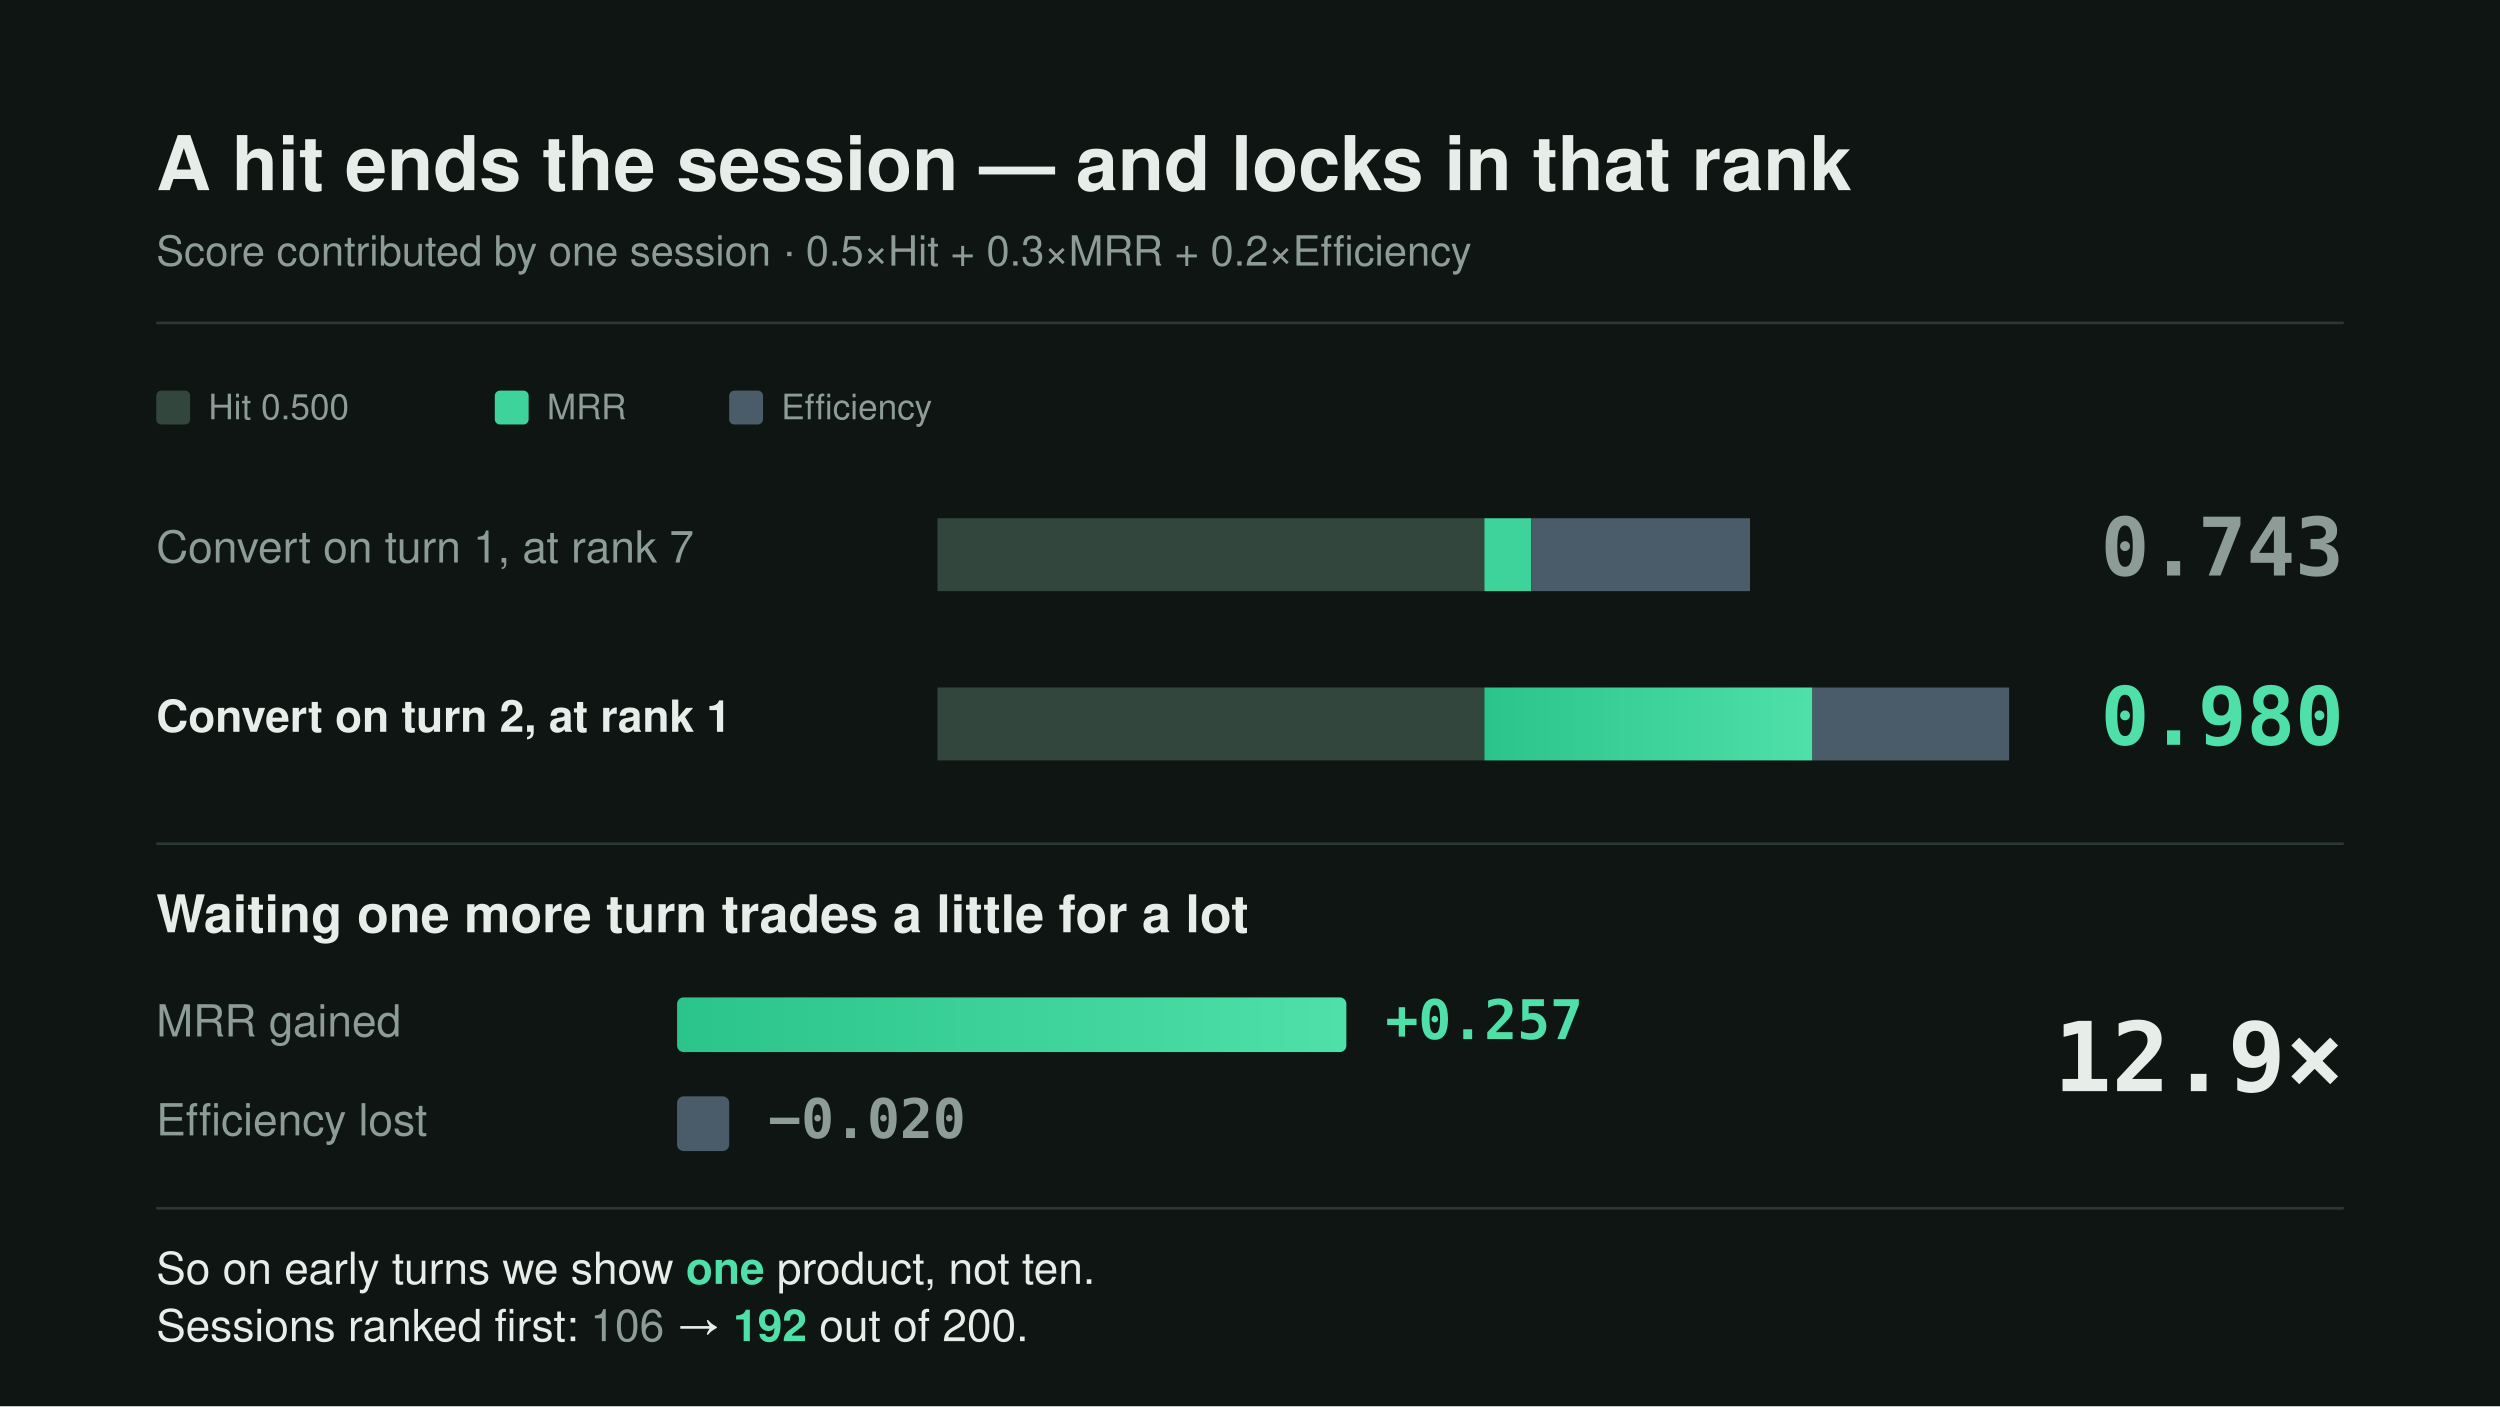
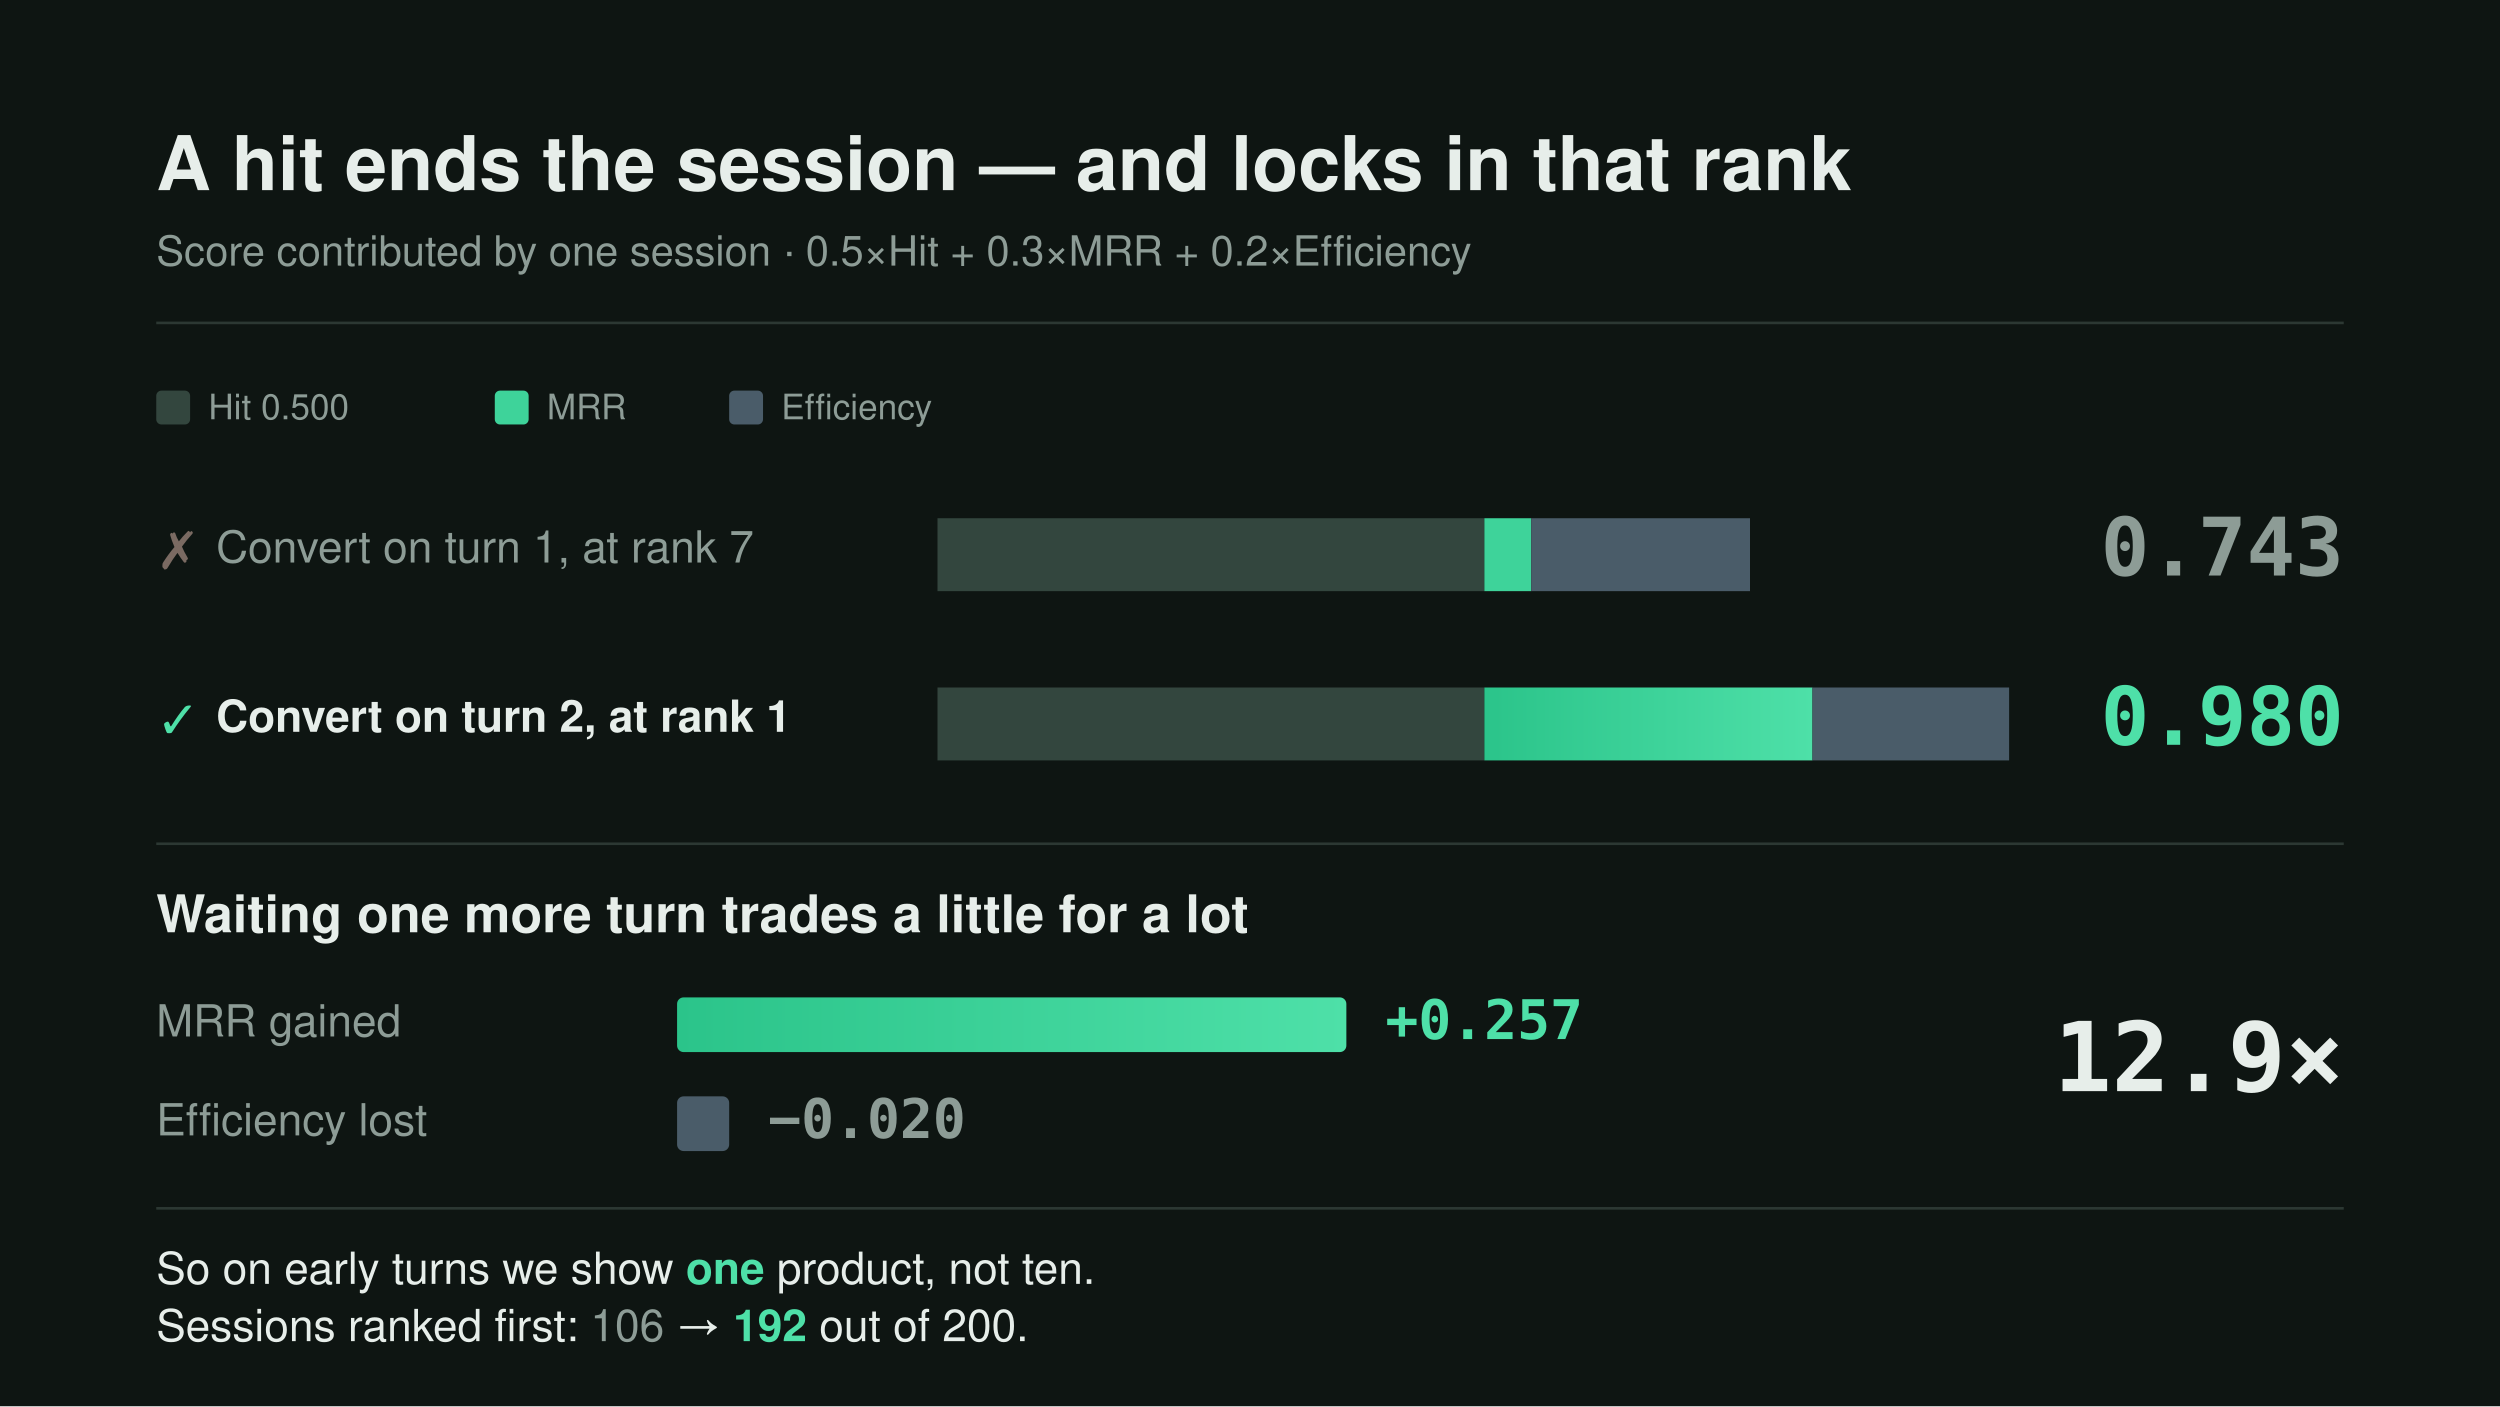
<svg xmlns="http://www.w3.org/2000/svg" viewBox="0 0 1920 1080" width="1920" height="1080" font-family="'IBM Plex Sans','Helvetica Neue',Helvetica,Arial,sans-serif">
  <defs>
    <linearGradient id="mrr" x1="0" y1="0" x2="1" y2="0">
      <stop offset="0%" stop-color="#2BC48A" />
      <stop offset="100%" stop-color="#4EE0A8" />
    </linearGradient>
  </defs>
  <rect x="0" y="0" width="1920" height="1080" fill="#0E1512" />
  <text x="120" y="146" fill="#E7EEEA" font-size="58" font-weight="700">A hit ends the session — and locks in that rank</text>
  <text x="120" y="204" fill="#8D9C96" font-size="32">Score contributed by one session  ·  0.5×Hit + 0.3×MRR + 0.2×Efficiency</text>
  <line x1="120" y1="248" x2="1800" y2="248" stroke="#2C3833" stroke-width="2" />
  <rect x="120" y="300" width="26" height="26" rx="4" fill="#33463E" />
  <text x="160" y="322" fill="#8D9C96" font-size="27">Hit  0.500</text>
  <rect x="380" y="300" width="26" height="26" rx="4" fill="#3ED39A" />
  <text x="420" y="322" fill="#8D9C96" font-size="27">MRR</text>
  <rect x="560" y="300" width="26" height="26" rx="4" fill="#4A5C69" />
  <text x="600" y="322" fill="#8D9C96" font-size="27">Efficiency</text>
-   <text x="120" y="432" fill="#8D9C96" font-size="34">Convert on turn 1, at rank 7</text>
+   <text x="120" y="437" fill="#7A6A62" font-size="40" font-weight="700">✗</text>
+   <text x="166" y="432" fill="#8D9C96" font-size="34">Convert on turn 1, at rank 7</text>
  <rect x="720" y="398" width="420" height="56" fill="#33463E" />
  <rect x="1140" y="398" width="36" height="56" fill="#3ED39A" />
  <rect x="1176" y="398" width="168" height="56" fill="#4A5C69" />
  <text x="1800" y="442" fill="#8D9C96" font-size="62" font-weight="700" text-anchor="end" font-family="'IBM Plex Mono',ui-monospace,monospace">0.743</text>
-   <text x="120" y="562" fill="#E7EEEA" font-size="34" font-weight="600">Convert on turn 2, at rank 1</text>
+   <text x="120" y="567" fill="#4EE0A8" font-size="40" font-weight="700">✓</text>
+   <text x="166" y="562" fill="#E7EEEA" font-size="34" font-weight="600">Convert on turn 2, at rank 1</text>
  <rect x="720" y="528" width="420" height="56" fill="#33463E" />
  <rect x="1140" y="528" width="252" height="56" fill="url(#mrr)" />
  <rect x="1392" y="528" width="151" height="56" fill="#4A5C69" />
  <text x="1800" y="572" fill="#4EE0A8" font-size="62" font-weight="700" text-anchor="end" font-family="'IBM Plex Mono',ui-monospace,monospace">0.980</text>
  <line x1="120" y1="648" x2="1800" y2="648" stroke="#2C3833" stroke-width="2" />
  <text x="120" y="716" fill="#E7EEEA" font-size="40" font-weight="600">Waiting one more turn trades a little for a lot</text>
  <text x="120" y="796" fill="#8D9C96" font-size="34">MRR gained</text>
  <rect x="520" y="766" width="514" height="42" rx="5" fill="url(#mrr)" />
  <text x="1064" y="798" fill="#4EE0A8" font-size="42" font-weight="700" font-family="'IBM Plex Mono',ui-monospace,monospace">+0.257</text>
  <text x="120" y="872" fill="#8D9C96" font-size="34">Efficiency lost</text>
  <rect x="520" y="842" width="40" height="42" rx="5" fill="#4A5C69" />
  <text x="590" y="874" fill="#8D9C96" font-size="42" font-weight="600" font-family="'IBM Plex Mono',ui-monospace,monospace">−0.020</text>
  <text x="1800" y="838" fill="#E7EEEA" font-size="74" font-weight="700" text-anchor="end" font-family="'IBM Plex Mono',ui-monospace,monospace">12.9×</text>
  <line x1="120" y1="928" x2="1800" y2="928" stroke="#2C3833" stroke-width="2" />
  <text x="120" y="986" fill="#E7EEEA" font-size="34">So on early turns we show <tspan fill="#4EE0A8" font-weight="700">one</tspan> product, not ten.</text>
  <text x="120" y="1030" fill="#E7EEEA" font-size="34">Sessions ranked first: <tspan fill="#8D9C96">106</tspan> → <tspan fill="#4EE0A8" font-weight="700">192</tspan> out of 200.</text>
</svg>
